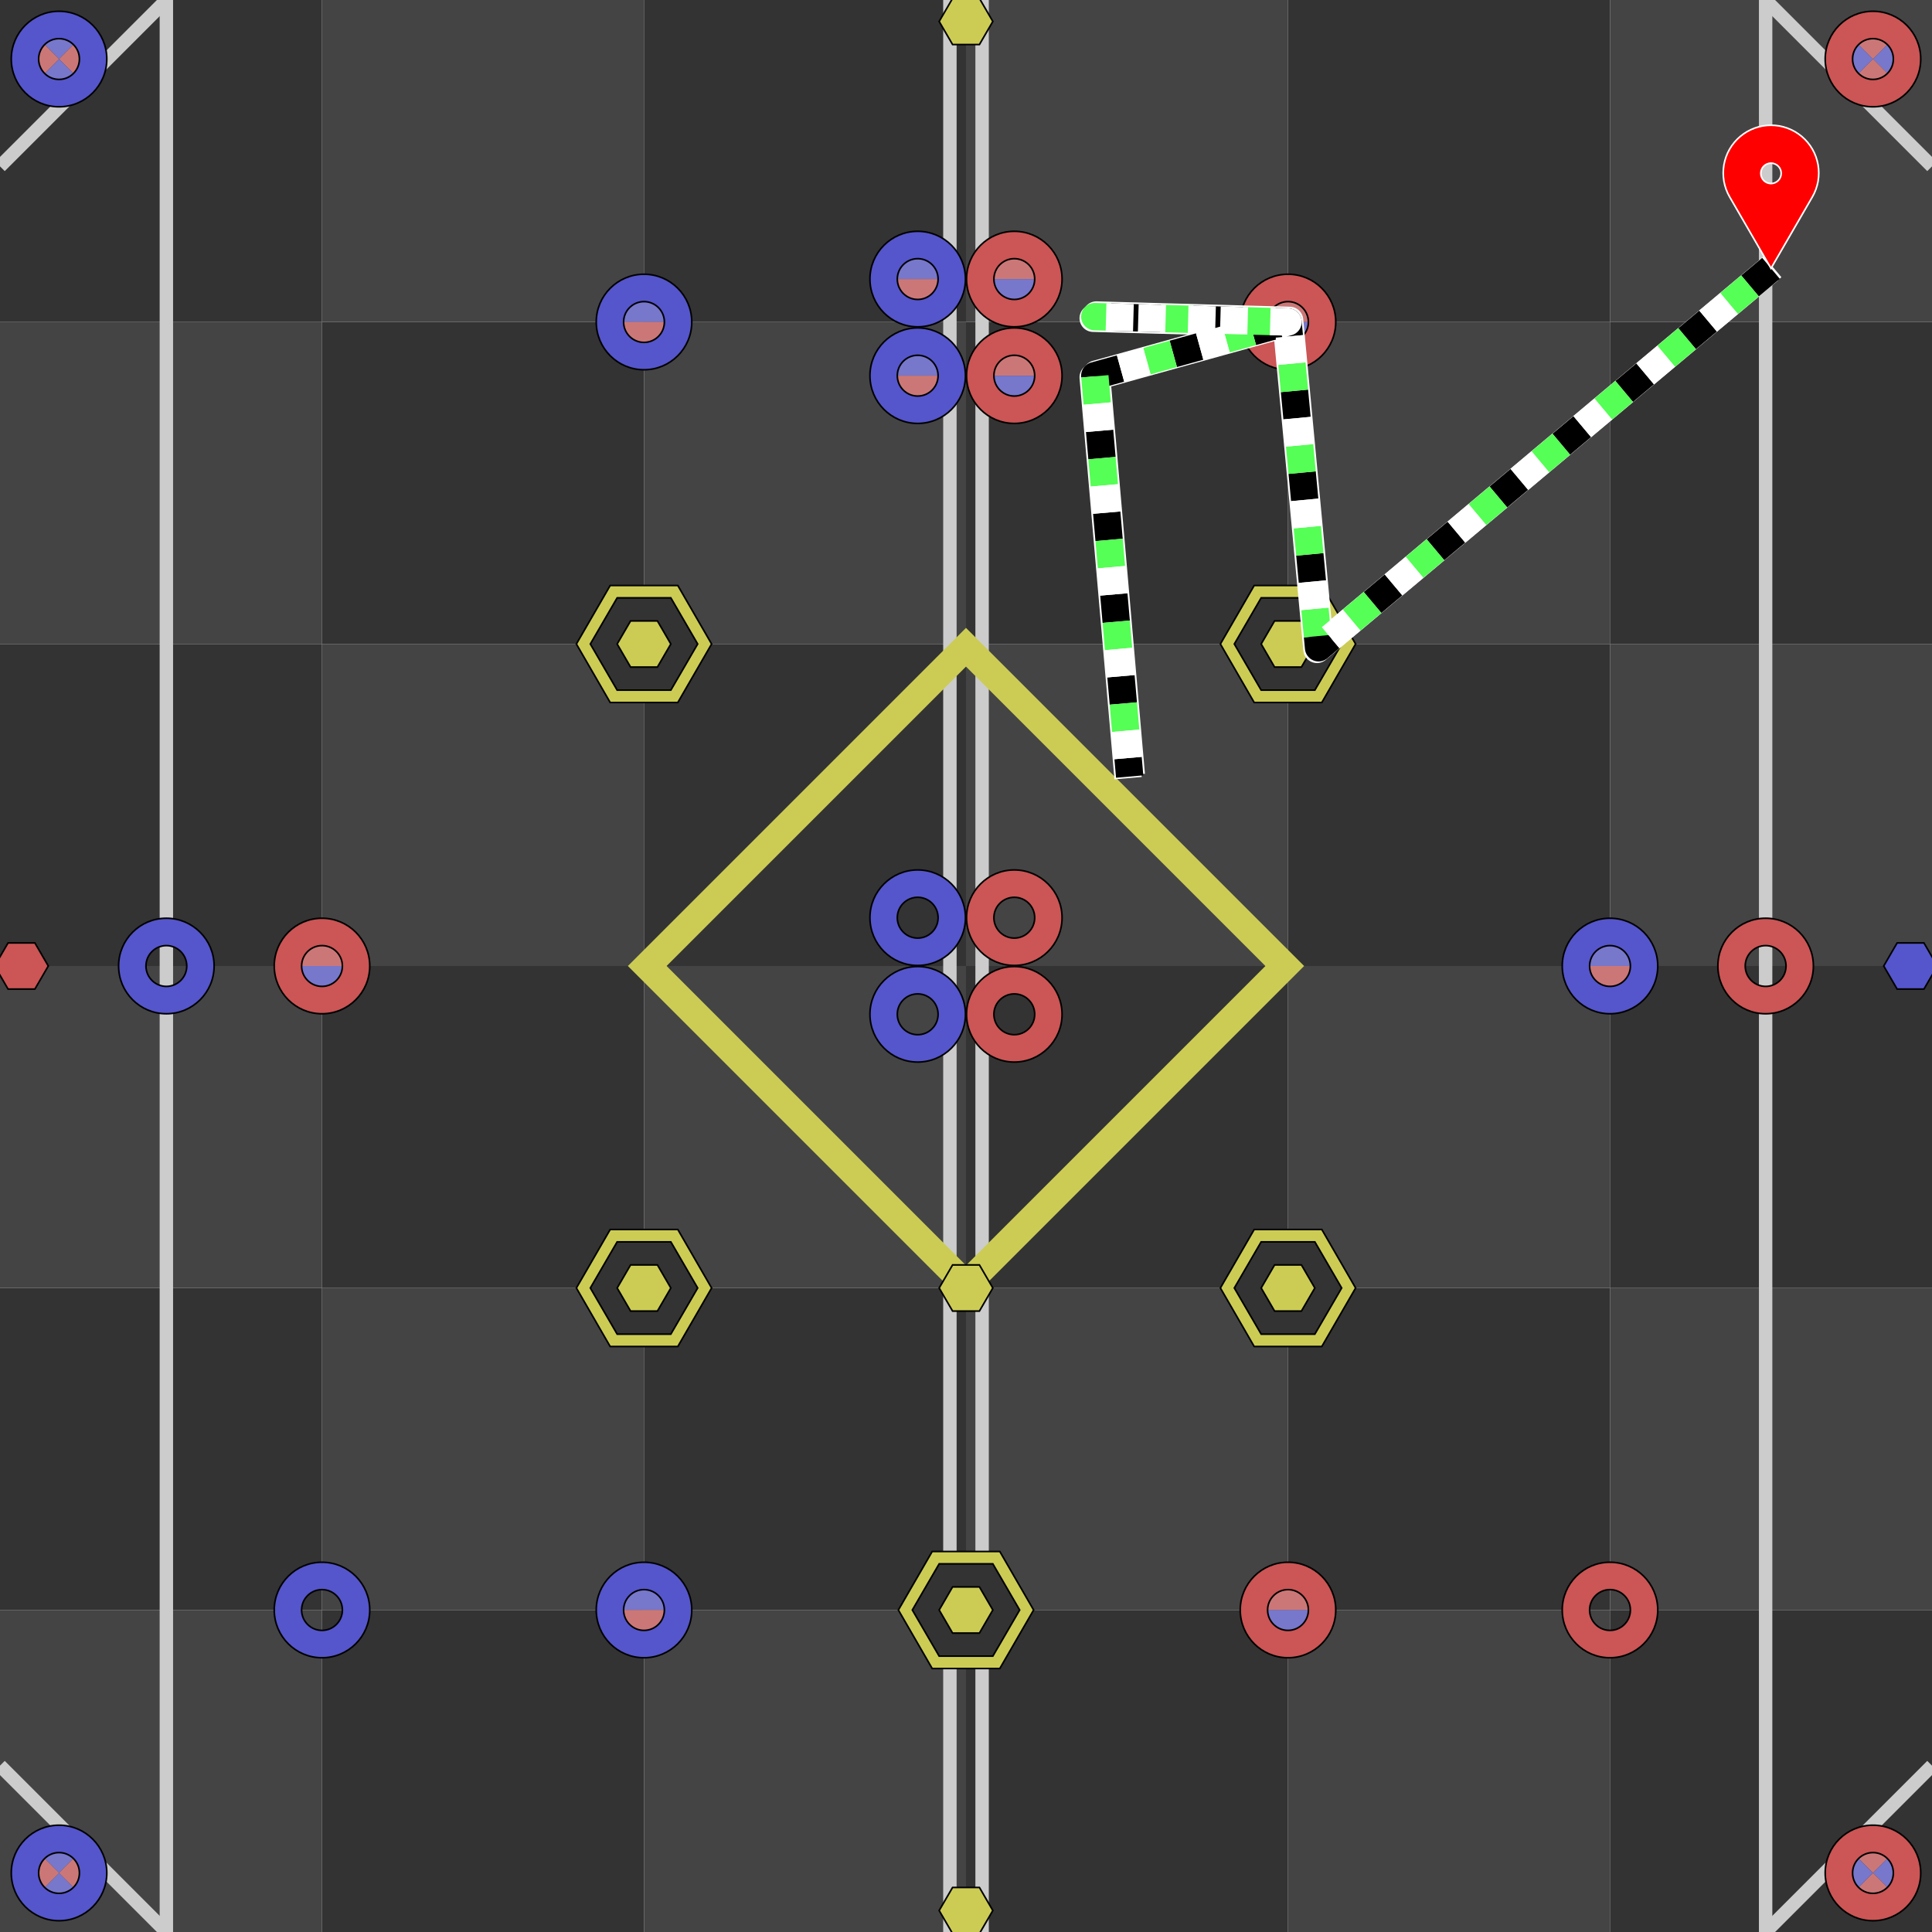
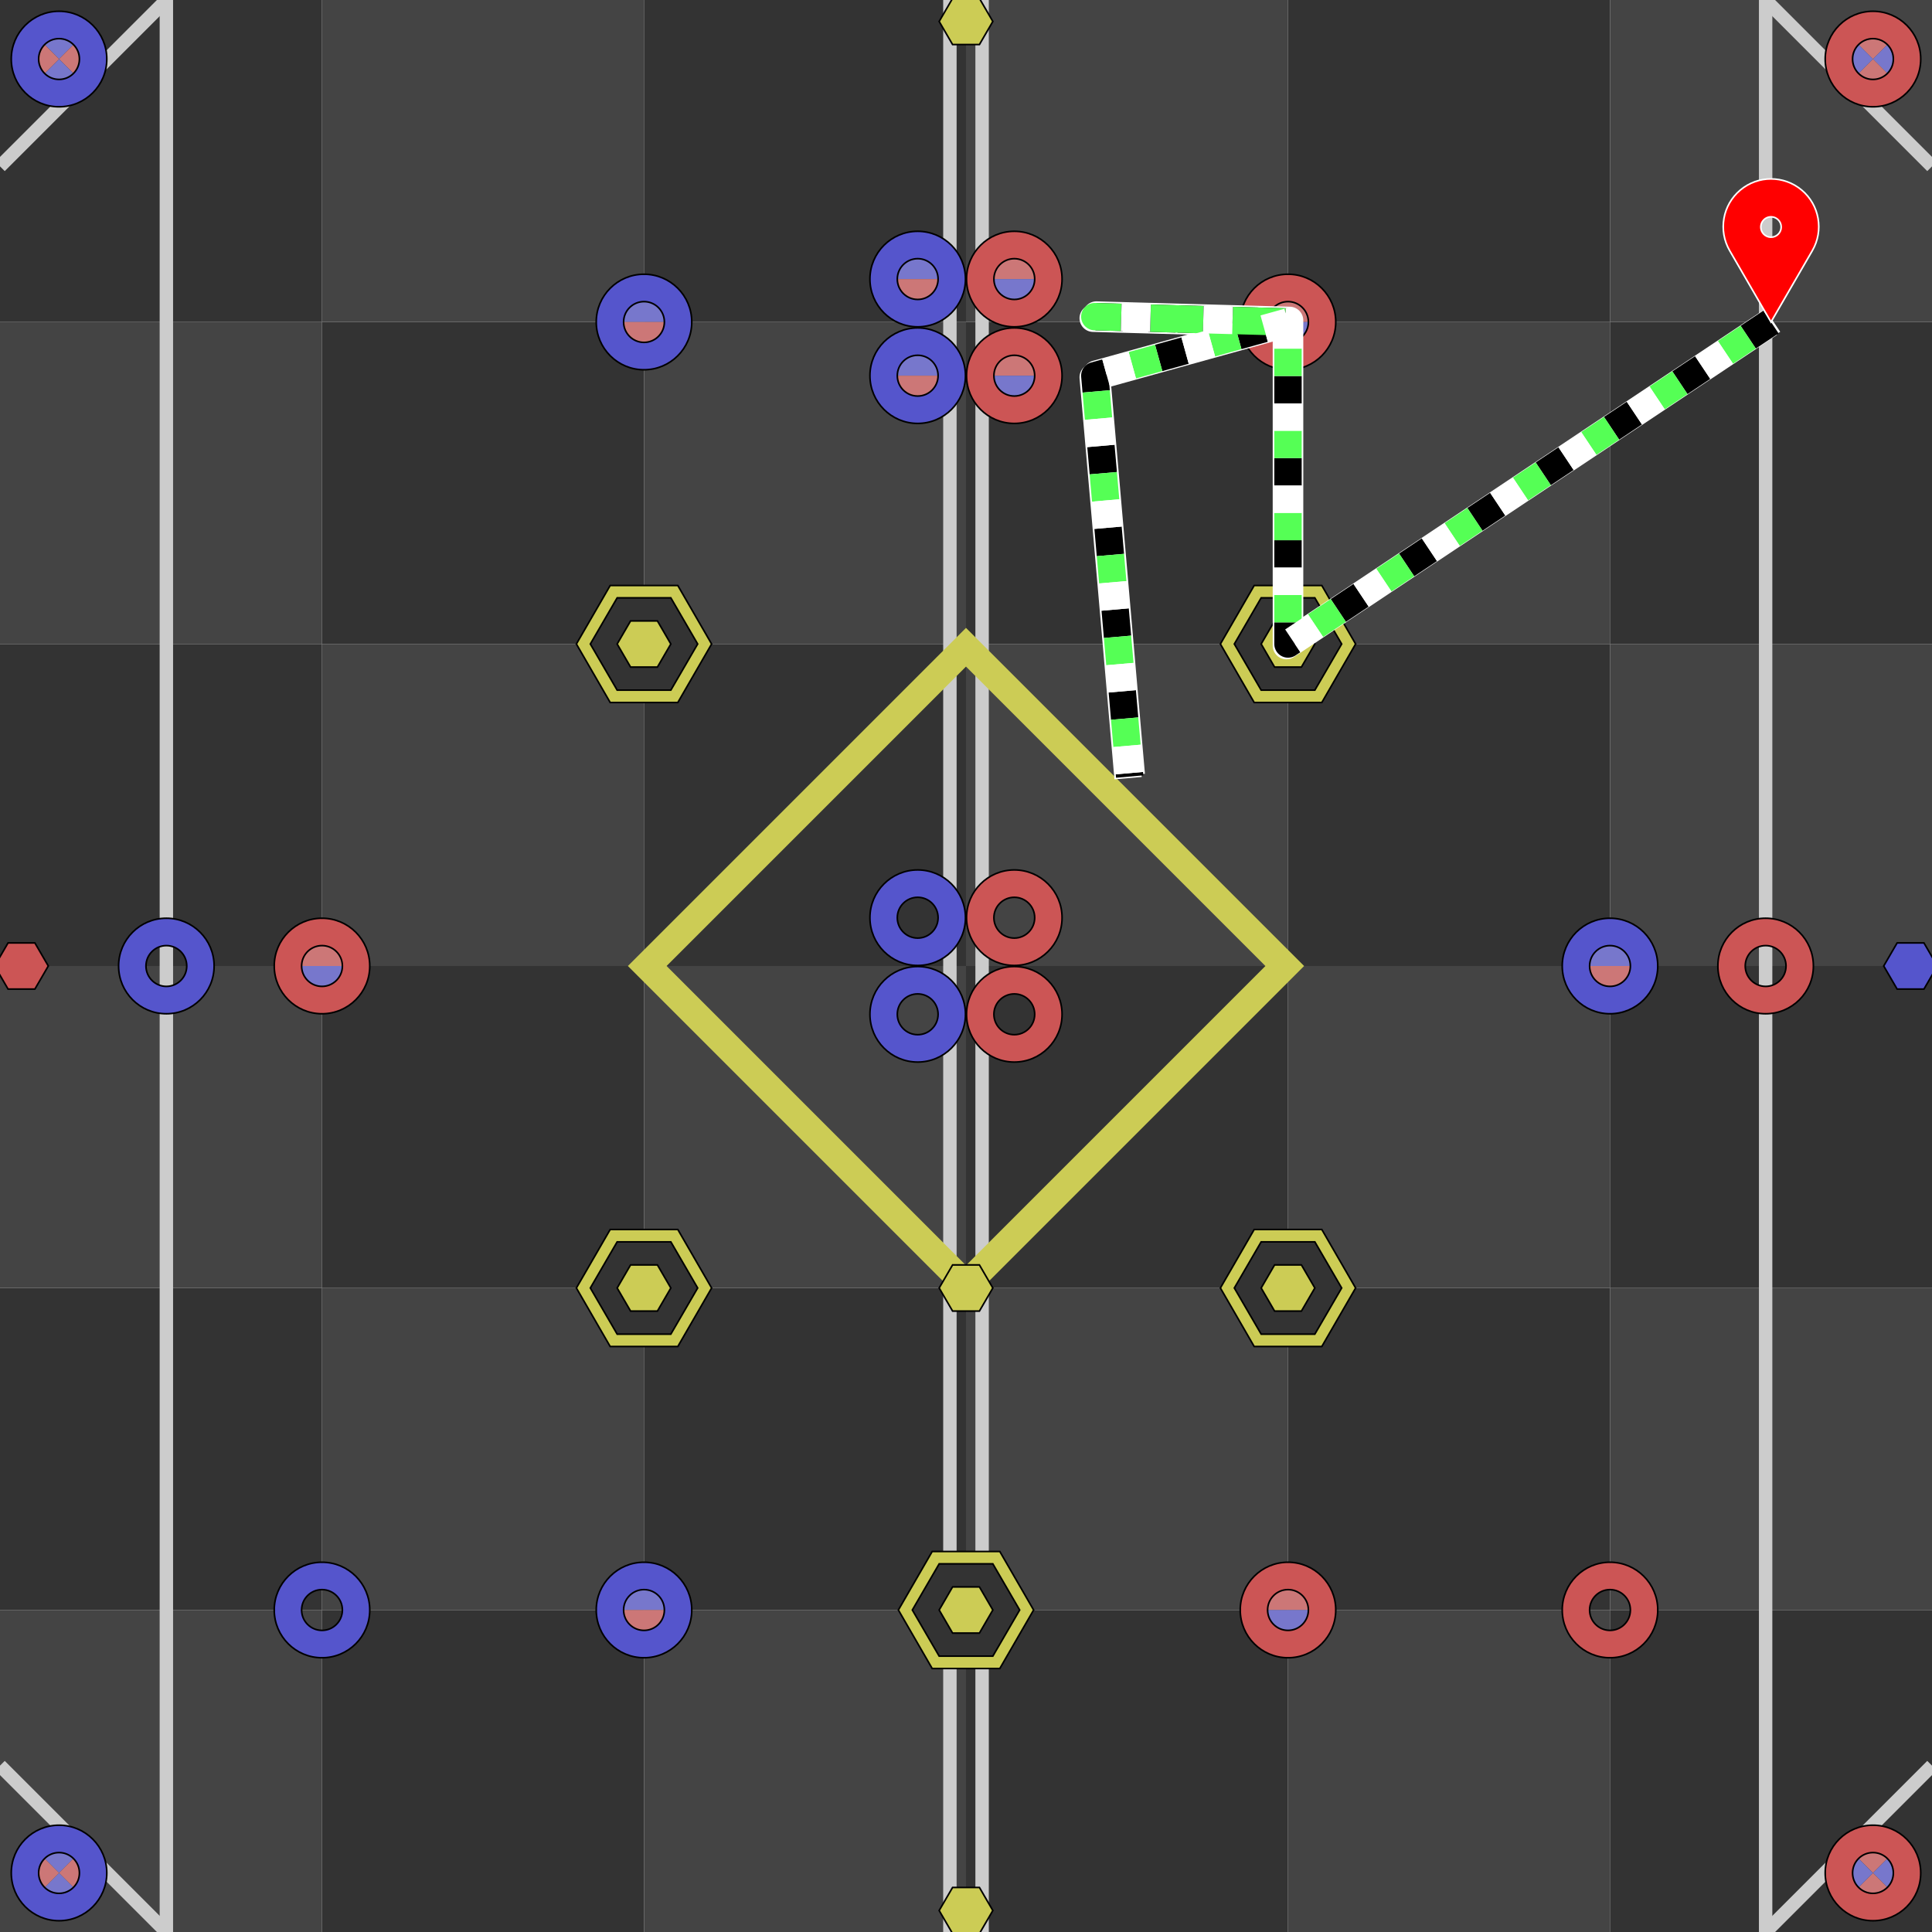
<svg xmlns="http://www.w3.org/2000/svg" version="1.1" width="600" height="600" viewBox="-1800 -1800 3600 3600">
  <g transform="scale(1, -1)">
    <rect x="-1800" y="-1800" width="600" height="600" fill="#444444" />
    <rect x="-1800" y="-1200" width="600" height="600" fill="#333333" />
    <rect x="-1800" y="-600" width="600" height="600" fill="#444444" />
    <rect x="-1800" y="0" width="600" height="600" fill="#333333" />
    <rect x="-1800" y="600" width="600" height="600" fill="#444444" />
    <rect x="-1800" y="1200" width="600" height="600" fill="#333333" />
    <rect x="-1200" y="-1800" width="600" height="600" fill="#333333" />
    <rect x="-1200" y="-1200" width="600" height="600" fill="#444444" />
    <rect x="-1200" y="-600" width="600" height="600" fill="#333333" />
    <rect x="-1200" y="0" width="600" height="600" fill="#444444" />
    <rect x="-1200" y="600" width="600" height="600" fill="#333333" />
    <rect x="-1200" y="1200" width="600" height="600" fill="#444444" />
    <rect x="-600" y="-1800" width="600" height="600" fill="#444444" />
    <rect x="-600" y="-1200" width="600" height="600" fill="#333333" />
    <rect x="-600" y="-600" width="600" height="600" fill="#444444" />
    <rect x="-600" y="0" width="600" height="600" fill="#333333" />
    <rect x="-600" y="600" width="600" height="600" fill="#444444" />
    <rect x="-600" y="1200" width="600" height="600" fill="#333333" />
    <rect x="0" y="-1800" width="600" height="600" fill="#333333" />
    <rect x="0" y="-1200" width="600" height="600" fill="#444444" />
    <rect x="0" y="-600" width="600" height="600" fill="#333333" />
    <rect x="0" y="0" width="600" height="600" fill="#444444" />
    <rect x="0" y="600" width="600" height="600" fill="#333333" />
    <rect x="0" y="1200" width="600" height="600" fill="#444444" />
    <rect x="600" y="-1800" width="600" height="600" fill="#444444" />
    <rect x="600" y="-1200" width="600" height="600" fill="#333333" />
    <rect x="600" y="-600" width="600" height="600" fill="#444444" />
    <rect x="600" y="0" width="600" height="600" fill="#333333" />
    <rect x="600" y="600" width="600" height="600" fill="#444444" />
    <rect x="600" y="1200" width="600" height="600" fill="#333333" />
    <rect x="1200" y="-1800" width="600" height="600" fill="#333333" />
    <rect x="1200" y="-1200" width="600" height="600" fill="#444444" />
    <rect x="1200" y="-600" width="600" height="600" fill="#333333" />
    <rect x="1200" y="0" width="600" height="600" fill="#444444" />
    <rect x="1200" y="600" width="600" height="600" fill="#333333" />
    <rect x="1200" y="1200" width="600" height="600" fill="#444444" />
    <line x1="-1490" y1="-1800" x2="-1490" y2="1800" stroke="#cccccc" stroke-width="25" />
    <line x1="-30" y1="-1800" x2="-30" y2="1800" stroke="#cccccc" stroke-width="25" />
    <line x1="30" y1="-1800" x2="30" y2="1800" stroke="#cccccc" stroke-width="25" />
    <line x1="1490" y1="-1800" x2="1490" y2="1800" stroke="#cccccc" stroke-width="25" />
    <line x1="-1800" y1="-1490" x2="-1490" y2="-1800" stroke="#cccccc" stroke-width="25" />
    <line x1="1800" y1="-1490" x2="1490" y2="-1800" stroke="#cccccc" stroke-width="25" />
    <line x1="-1800" y1="1490" x2="-1490" y2="1800" stroke="#cccccc" stroke-width="25" />
    <line x1="1800" y1="1490" x2="1490" y2="1800" stroke="#cccccc" stroke-width="25" />
    <rect x="-420" y="-420" width="840" height="840" transform="rotate(45)" stroke="#cccc55" fill="none" stroke-width="51" />
    <polygon points="-1710,0 -1735,43 -1785,43 -1810,0 -1785,-43 -1735,-43" fill="#cc5555" stroke="#000000" stroke-width="3" />
    <polygon points="1810,0 1785,43 1735,43 1710,0 1735,-43 1785,-43" fill="#5555cc" stroke="#000000" stroke-width="3" />
    <polygon points="50,1760 25,1803 -25,1803 -50,1760 -25,1717 25,1717" fill="#cccc55" stroke="#000000" stroke-width="3" />
    <polygon points="50,-600 25,-557 -25,-557 -50,-600 -25,-643 25,-643" fill="#cccc55" stroke="#000000" stroke-width="3" />
    <polygon points="50,-1760 25,-1717 -25,-1717 -50,-1760 -25,-1803 25,-1803" fill="#cccc55" stroke="#000000" stroke-width="3" />
    <polygon points="-474,600 -537,709 -663,709 -726,600 -663,491 -537,491" fill="#cccc55" stroke="#000000" stroke-width="3" />
    <polygon points="-500,600 -550,686 -650,686 -700,600 -650,514 -550,514" fill="#333333" stroke="#000000" stroke-width="3" />
    <polygon points="-550,600 -575,643 -625,643 -650,600 -625,557 -575,557" fill="#cccc55" stroke="#000000" stroke-width="3" />
    <polygon points="726,600 663,709 537,709 474,600 537,491 663,491" fill="#cccc55" stroke="#000000" stroke-width="3" />
    <polygon points="700,600 650,686 550,686 500,600 550,514 650,514" fill="#333333" stroke="#000000" stroke-width="3" />
    <polygon points="650,600 625,643 575,643 550,600 575,557 625,557" fill="#cccc55" stroke="#000000" stroke-width="3" />
    <polygon points="-474,-600 -537,-491 -663,-491 -726,-600 -663,-709 -537,-709" fill="#cccc55" stroke="#000000" stroke-width="3" />
    <polygon points="-500,-600 -550,-514 -650,-514 -700,-600 -650,-686 -550,-686" fill="#333333" stroke="#000000" stroke-width="3" />
    <polygon points="-550,-600 -575,-557 -625,-557 -650,-600 -625,-643 -575,-643" fill="#cccc55" stroke="#000000" stroke-width="3" />
    <polygon points="726,-600 663,-491 537,-491 474,-600 537,-709 663,-709" fill="#cccc55" stroke="#000000" stroke-width="3" />
    <polygon points="700,-600 650,-514 550,-514 500,-600 550,-686 650,-686" fill="#333333" stroke="#000000" stroke-width="3" />
    <polygon points="650,-600 625,-557 575,-557 550,-600 575,-643 625,-643" fill="#cccc55" stroke="#000000" stroke-width="3" />
    <polygon points="126,-1200 63,-1091 -63,-1091 -126,-1200 -63,-1309 63,-1309" fill="#cccc55" stroke="#000000" stroke-width="3" />
    <polygon points="100,-1200 50,-1114 -50,-1114 -100,-1200 -50,-1286 50,-1286" fill="#333333" stroke="#000000" stroke-width="3" />
    <polygon points="50,-1200 25,-1157 -25,-1157 -50,-1200 -25,-1243 25,-1243" fill="#cccc55" stroke="#000000" stroke-width="3" />
    <path d="M 1690,1690 l -63,63 a 89,89 0 0,0 126,0 z" fill="#cc7777" />
    <path d="M 1690,1690 l 63,63 a 89,89 0 0,0 0,-126 z" fill="#7777cc" />
    <path d="M 1690,1690 l 63,-63 a 89,89 0 0,0 -126,0 z" fill="#cc7777" />
    <path d="M 1690,1690 l -63,-63 a 89,89 0 0,0 0,126 z" fill="#7777cc" />
    <path d="M 1601,1690 a 89 89 0 0 0 178 0 a 89 89 0 0 0 -178 0 z m 51 0 a 38 38 0 0 0 76 0 a 38 38 0 0 0 -76 0 z" fill="#cc5555" stroke="#000000" stroke-width="3" fill-rule="evenodd" />
    <path d="M 1690,-1690 l -63,63 a 89,89 0 0,0 126,0 z" fill="#cc7777" />
    <path d="M 1690,-1690 l 63,63 a 89,89 0 0,0 0,-126 z" fill="#7777cc" />
    <path d="M 1690,-1690 l 63,-63 a 89,89 0 0,0 -126,0 z" fill="#cc7777" />
    <path d="M 1690,-1690 l -63,-63 a 89,89 0 0,0 0,126 z" fill="#7777cc" />
    <path d="M 1601,-1690 a 89 89 0 0 0 178 0 a 89 89 0 0 0 -178 0 z m 51 0 a 38 38 0 0 0 76 0 a 38 38 0 0 0 -76 0 z" fill="#cc5555" stroke="#000000" stroke-width="3" fill-rule="evenodd" />
    <path d="M -1690,1690 l -63,63 a 89,89 0 0,0 126,0 z" fill="#7777cc" />
    <path d="M -1690,1690 l 63,63 a 89,89 0 0,0 0,-126 z" fill="#cc7777" />
    <path d="M -1690,1690 l 63,-63 a 89,89 0 0,0 -126,0 z" fill="#7777cc" />
    <path d="M -1690,1690 l -63,-63 a 89,89 0 0,0 0,126 z" fill="#cc7777" />
    <path d="M -1779,1690 a 89 89 0 0 0 178 0 a 89 89 0 0 0 -178 0 z m 51 0 a 38 38 0 0 0 76 0 a 38 38 0 0 0 -76 0 z" fill="#5555cc" stroke="#000000" stroke-width="3" fill-rule="evenodd" />
    <path d="M -1690,-1690 l -63,63 a 89,89 0 0,0 126,0 z" fill="#7777cc" />
    <path d="M -1690,-1690 l 63,63 a 89,89 0 0,0 0,-126 z" fill="#cc7777" />
    <path d="M -1690,-1690 l 63,-63 a 89,89 0 0,0 -126,0 z" fill="#7777cc" />
    <path d="M -1690,-1690 l -63,-63 a 89,89 0 0,0 0,126 z" fill="#cc7777" />
    <path d="M -1779,-1690 a 89 89 0 0 0 178 0 a 89 89 0 0 0 -178 0 z m 51 0 a 38 38 0 0 0 76 0 a 38 38 0 0 0 -76 0 z" fill="#5555cc" stroke="#000000" stroke-width="3" fill-rule="evenodd" />
    <path d="M 1,1280 a 89,89 0 1,0 178,0" fill="#cc7777" />
    <path d="M 1,1280 a 89,89 0 1,1 178,0" fill="#7777cc" />
    <path d="M 1,1280 a 89 89 0 0 0 178 0 a 89 89 0 0 0 -178 0 z m 51 0 a 38 38 0 0 0 76 0 a 38 38 0 0 0 -76 0 z" fill="#cc5555" stroke="#000000" stroke-width="3" fill-rule="evenodd" />
    <path d="M 511,1200 a 89,89 0 1,0 178,0" fill="#cc7777" />
    <path d="M 511,1200 a 89,89 0 1,1 178,0" fill="#7777cc" />
    <path d="M 511,1200 a 89 89 0 0 0 178 0 a 89 89 0 0 0 -178 0 z m 51 0 a 38 38 0 0 0 76 0 a 38 38 0 0 0 -76 0 z" fill="#cc5555" stroke="#000000" stroke-width="3" fill-rule="evenodd" />
    <path d="M 1,1100 a 89,89 0 1,0 178,0" fill="#cc7777" />
    <path d="M 1,1100 a 89,89 0 1,1 178,0" fill="#7777cc" />
    <path d="M 1,1100 a 89 89 0 0 0 178 0 a 89 89 0 0 0 -178 0 z m 51 0 a 38 38 0 0 0 76 0 a 38 38 0 0 0 -76 0 z" fill="#cc5555" stroke="#000000" stroke-width="3" fill-rule="evenodd" />
    <path d="M -1289,0 a 89,89 0 1,0 178,0" fill="#cc7777" />
    <path d="M -1289,0 a 89,89 0 1,1 178,0" fill="#7777cc" />
    <path d="M -1289,0 a 89 89 0 0 0 178 0 a 89 89 0 0 0 -178 0 z m 51 0 a 38 38 0 0 0 76 0 a 38 38 0 0 0 -76 0 z" fill="#cc5555" stroke="#000000" stroke-width="3" fill-rule="evenodd" />
    <path d="M 511,-1200 a 89,89 0 1,0 178,0" fill="#cc7777" />
    <path d="M 511,-1200 a 89,89 0 1,1 178,0" fill="#7777cc" />
    <path d="M 511,-1200 a 89 89 0 0 0 178 0 a 89 89 0 0 0 -178 0 z m 51 0 a 38 38 0 0 0 76 0 a 38 38 0 0 0 -76 0 z" fill="#cc5555" stroke="#000000" stroke-width="3" fill-rule="evenodd" />
    <path d="M -179,1280 a 89,89 0 1,0 178,0" fill="#7777cc" />
    <path d="M -179,1280 a 89,89 0 1,1 178,0" fill="#cc7777" />
    <path d="M -179,1280 a 89 89 0 0 0 178 0 a 89 89 0 0 0 -178 0 z m 51 0 a 38 38 0 0 0 76 0 a 38 38 0 0 0 -76 0 z" fill="#5555cc" stroke="#000000" stroke-width="3" fill-rule="evenodd" />
    <path d="M -689,1200 a 89,89 0 1,0 178,0" fill="#7777cc" />
    <path d="M -689,1200 a 89,89 0 1,1 178,0" fill="#cc7777" />
    <path d="M -689,1200 a 89 89 0 0 0 178 0 a 89 89 0 0 0 -178 0 z m 51 0 a 38 38 0 0 0 76 0 a 38 38 0 0 0 -76 0 z" fill="#5555cc" stroke="#000000" stroke-width="3" fill-rule="evenodd" />
    <path d="M -179,1100 a 89,89 0 1,0 178,0" fill="#7777cc" />
    <path d="M -179,1100 a 89,89 0 1,1 178,0" fill="#cc7777" />
    <path d="M -179,1100 a 89 89 0 0 0 178 0 a 89 89 0 0 0 -178 0 z m 51 0 a 38 38 0 0 0 76 0 a 38 38 0 0 0 -76 0 z" fill="#5555cc" stroke="#000000" stroke-width="3" fill-rule="evenodd" />
    <path d="M 1111,0 a 89,89 0 1,0 178,0" fill="#7777cc" />
    <path d="M 1111,0 a 89,89 0 1,1 178,0" fill="#cc7777" />
    <path d="M 1111,0 a 89 89 0 0 0 178 0 a 89 89 0 0 0 -178 0 z m 51 0 a 38 38 0 0 0 76 0 a 38 38 0 0 0 -76 0 z" fill="#5555cc" stroke="#000000" stroke-width="3" fill-rule="evenodd" />
    <path d="M -689,-1200 a 89,89 0 1,0 178,0" fill="#7777cc" />
    <path d="M -689,-1200 a 89,89 0 1,1 178,0" fill="#cc7777" />
    <path d="M -689,-1200 a 89 89 0 0 0 178 0 a 89 89 0 0 0 -178 0 z m 51 0 a 38 38 0 0 0 76 0 a 38 38 0 0 0 -76 0 z" fill="#5555cc" stroke="#000000" stroke-width="3" fill-rule="evenodd" />
    <path d="M 1,90 a 89 89 0 0 0 178 0 a 89 89 0 0 0 -178 0 z m 51 0 a 38 38 0 0 0 76 0 a 38 38 0 0 0 -76 0 z" fill="#cc5555" stroke="#000000" stroke-width="3" fill-rule="evenodd" />
    <path d="M 1401,0 a 89 89 0 0 0 178 0 a 89 89 0 0 0 -178 0 z m 51 0 a 38 38 0 0 0 76 0 a 38 38 0 0 0 -76 0 z" fill="#cc5555" stroke="#000000" stroke-width="3" fill-rule="evenodd" />
    <path d="M 1,-90 a 89 89 0 0 0 178 0 a 89 89 0 0 0 -178 0 z m 51 0 a 38 38 0 0 0 76 0 a 38 38 0 0 0 -76 0 z" fill="#cc5555" stroke="#000000" stroke-width="3" fill-rule="evenodd" />
    <path d="M 1111,-1200 a 89 89 0 0 0 178 0 a 89 89 0 0 0 -178 0 z m 51 0 a 38 38 0 0 0 76 0 a 38 38 0 0 0 -76 0 z" fill="#cc5555" stroke="#000000" stroke-width="3" fill-rule="evenodd" />
    <path d="M -179,90 a 89 89 0 0 0 178 0 a 89 89 0 0 0 -178 0 z m 51 0 a 38 38 0 0 0 76 0 a 38 38 0 0 0 -76 0 z" fill="#5555cc" stroke="#000000" stroke-width="3" fill-rule="evenodd" />
    <path d="M -1579,0 a 89 89 0 0 0 178 0 a 89 89 0 0 0 -178 0 z m 51 0 a 38 38 0 0 0 76 0 a 38 38 0 0 0 -76 0 z" fill="#5555cc" stroke="#000000" stroke-width="3" fill-rule="evenodd" />
    <path d="M -179,-90 a 89 89 0 0 0 178 0 a 89 89 0 0 0 -178 0 z m 51 0 a 38 38 0 0 0 76 0 a 38 38 0 0 0 -76 0 z" fill="#5555cc" stroke="#000000" stroke-width="3" fill-rule="evenodd" />
    <path d="M -1289,-1200 a 89 89 0 0 0 178 0 a 89 89 0 0 0 -178 0 z m 51 0 a 38 38 0 0 0 76 0 a 38 38 0 0 0 -76 0 z" fill="#5555cc" stroke="#000000" stroke-width="3" fill-rule="evenodd" />
-     <polyline points="1503,1303 660,596 603,1203 243,1213 603,1203 243,1103 308,356" fill="none" stroke="#ffffff" stroke-width="51" stroke-linejoin="round" />
-     <polyline points="1497,1297 654,590 597,1197 237,1207 597,1197 237,1097 302,350" fill="none" stroke="#ffffff" stroke-width="51" stroke-linejoin="round" />
-     <polyline points="1500,1300 657,593 600,1200 240,1210 600,1200 240,1100 305,353" fill="none" stroke="#000000" stroke-width="51" stroke-dasharray="51,102" stroke-linejoin="round" />
-     <polyline points="1500,1300 657,593 600,1200 240,1210 600,1200 240,1100 305,353" fill="none" stroke="#55ff55" stroke-width="51" stroke-dasharray="51,102" stroke-dashoffset="102" stroke-linejoin="round" />
-     <polyline points="1500,1300 657,593 600,1200 240,1210 600,1200 240,1100 305,353" fill="none" stroke="#ffffff" stroke-width="51" stroke-dasharray="51,102" stroke-dashoffset="51" stroke-linejoin="round" />
-     <path d="M 1500,1300 l -77 133 a 89 89 0 1 0 154 0 z m -19 177 a 19 19 0 0 0 38 0 a 19 19 0 0 0 -38 0 z" fill="#ff0000" stroke="#ffffff" stroke-width="3" fill-rule="evenodd" />
+     <polyline points="1503,1203 603,603 603,1203 243,1213 603,1203 243,1103 308,356" fill="none" stroke="#ffffff" stroke-width="51" stroke-linejoin="round" />
+     <polyline points="1497,1197 597,597 597,1197 237,1207 597,1197 237,1097 302,350" fill="none" stroke="#ffffff" stroke-width="51" stroke-linejoin="round" />
+     <polyline points="1500,1200 600,600 600,1200 240,1210 600,1200 240,1100 305,353" fill="none" stroke="#000000" stroke-width="51" stroke-dasharray="51,102" stroke-linejoin="round" />
+     <polyline points="1500,1200 600,600 600,1200 240,1210 600,1200 240,1100 305,353" fill="none" stroke="#55ff55" stroke-width="51" stroke-dasharray="51,102" stroke-dashoffset="102" stroke-linejoin="round" />
+     <polyline points="1500,1200 600,600 600,1200 240,1210 600,1200 240,1100 305,353" fill="none" stroke="#ffffff" stroke-width="51" stroke-dasharray="51,102" stroke-dashoffset="51" stroke-linejoin="round" />
+     <path d="M 1500,1200 l -77 133 a 89 89 0 1 0 154 0 z m -19 177 a 19 19 0 0 0 38 0 a 19 19 0 0 0 -38 0 z" fill="#ff0000" stroke="#ffffff" stroke-width="3" fill-rule="evenodd" />
  </g>
</svg>
